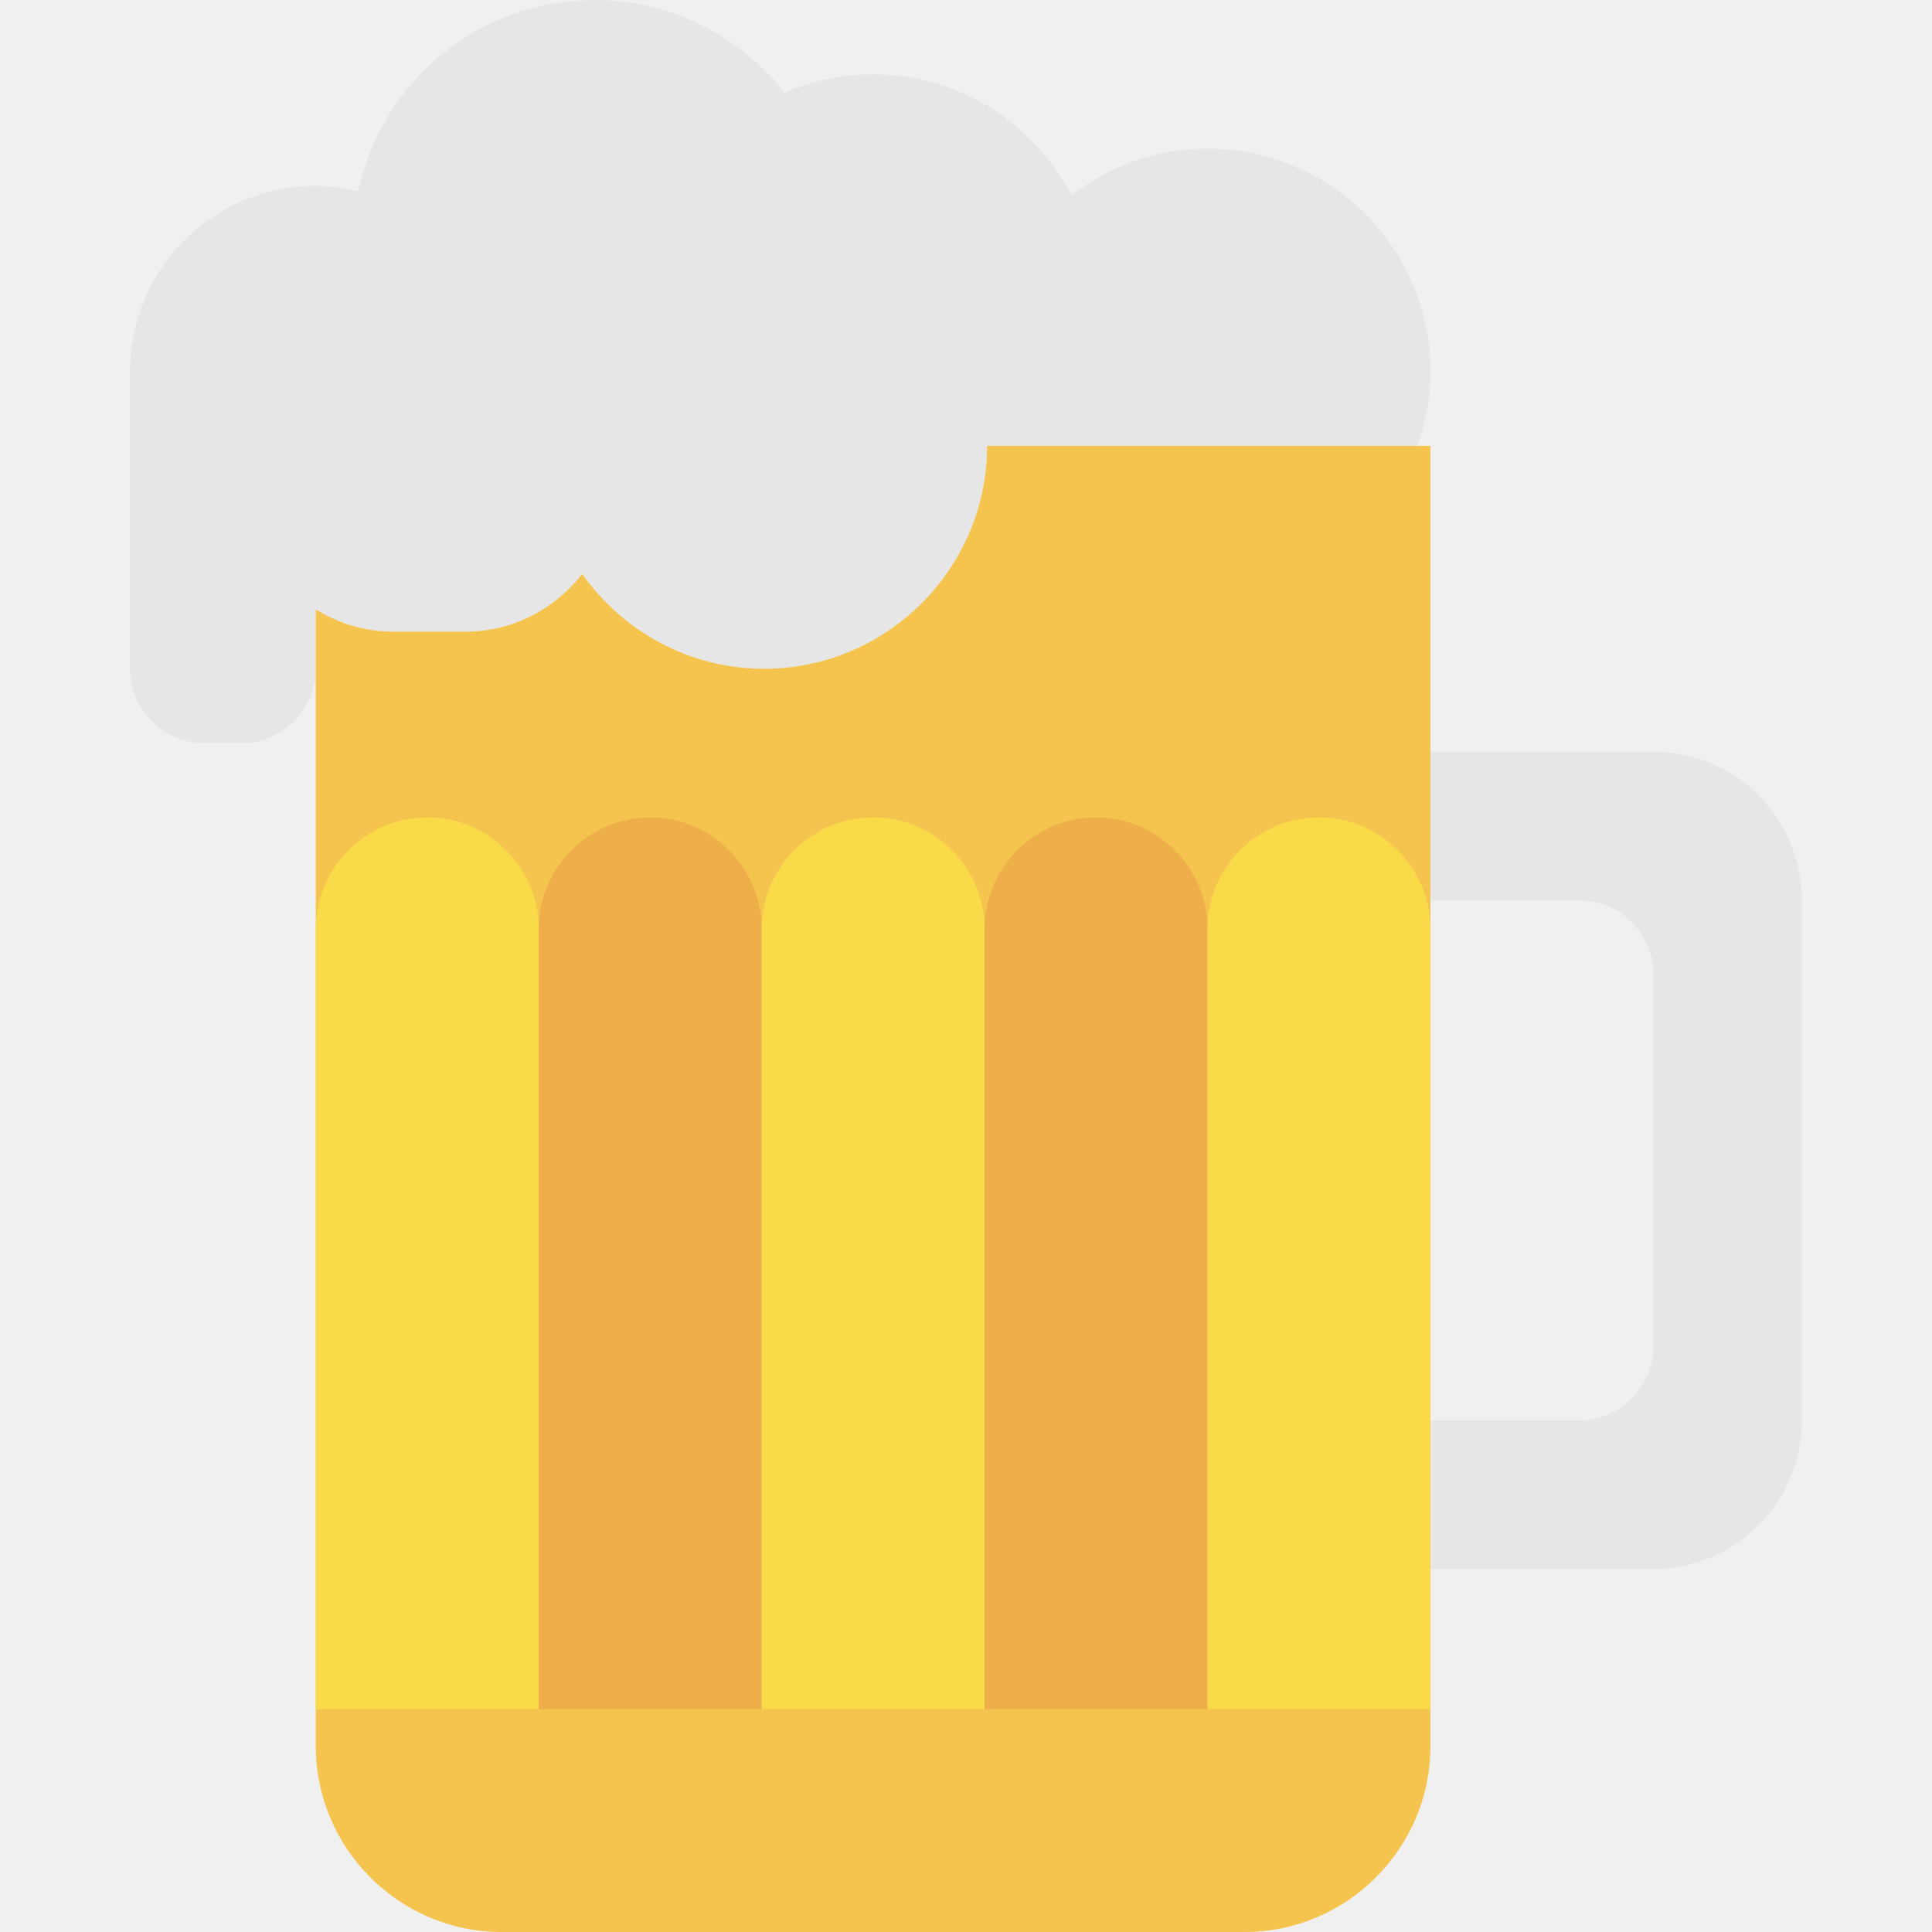
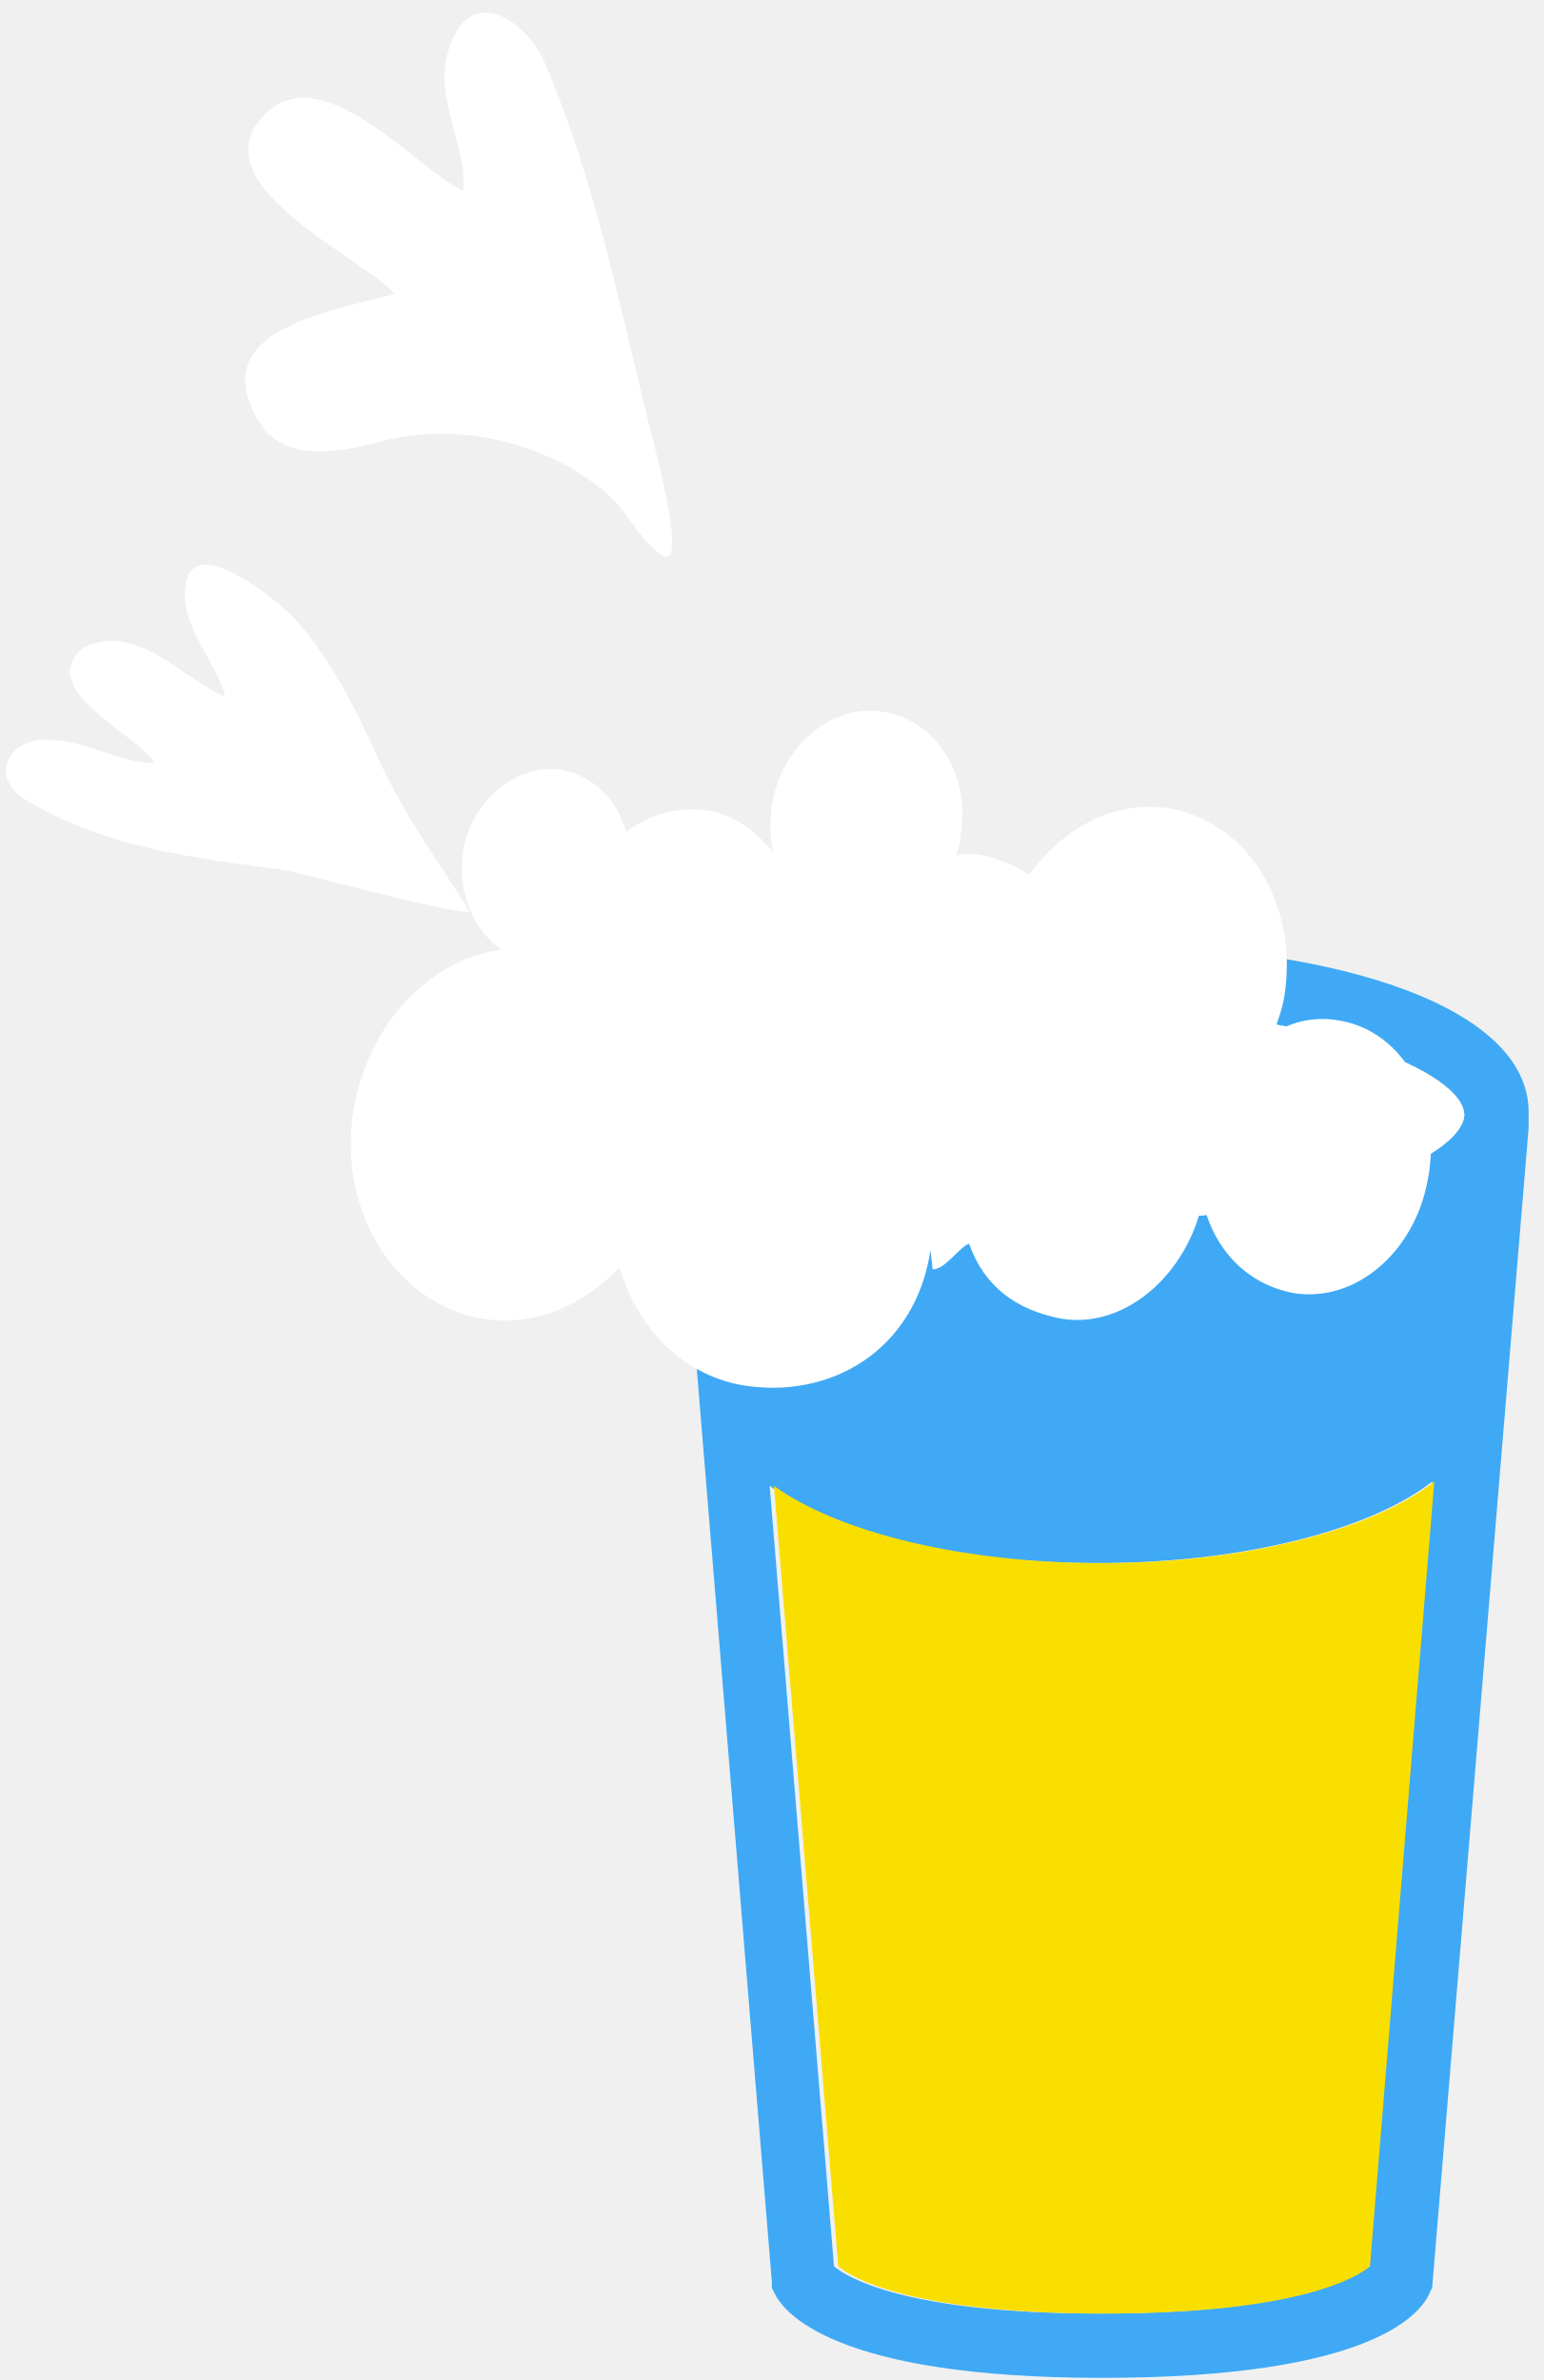
- <svg xmlns="http://www.w3.org/2000/svg" version="1.1" id="Capa_1" x="0px" y="0px" viewBox="0 0 52 52" style="enable-background:new 0 0 52 52;" xml:space="preserve">
-   <g>
-     <path style="fill:#E6E6E6;" d="M44.5,20.232h-6v4h4c1.1,0,2,0.9,2,2v10c0,1.1-0.9,2-2,2h-4v4h6c2.2,0,4-1.8,4-4v-14   C48.5,22.032,46.7,20.232,44.5,20.232z" />
-     <path style="fill:#E6E6E6;" d="M32.5,4c-1.383,0-2.653,0.472-3.667,1.258C27.837,3.325,25.825,2,23.5,2   c-0.849,0-1.655,0.178-2.387,0.496C19.924,0.979,18.078,0,16,0c-3.125,0-5.732,2.205-6.356,5.144C9.275,5.057,8.895,5,8.5,5   c-2.761,0-5,2.239-5,5v8c0,1.1,0.9,2,2,2h1c1.1,0,2-0.9,2-2v-1.596C9.106,16.775,9.809,17,10.568,17h1.967   c1.275,0,2.402-0.615,3.136-1.551C16.76,16.988,18.55,18,20.568,18c3.3,0,6-2.7,6-6h11.583c0.222-0.626,0.349-1.298,0.349-2   C38.5,6.686,35.814,4,32.5,4z" />
-     <path style="fill:#F4C44E;" d="M26.568,12c0,3.3-2.7,6-6,6c-2.018,0-3.808-1.012-4.897-2.551C14.937,16.385,13.81,17,12.535,17   h-1.967c-0.758,0-1.462-0.225-2.068-0.596V47c0,2.75,2.25,5,5,5h20c2.75,0,5-2.25,5-5V12H26.568z" />
-     <path style="fill:#F9DA49;" d="M14.5,25c0-1.65-1.35-3-3-3s-3,1.35-3,3v21h6V25z" />
-     <path style="fill:#EEAF4B;" d="M20.5,25c0-1.65-1.35-3-3-3s-3,1.35-3,3v21h6V25z" />
-     <path style="fill:#F9DA49;" d="M26.5,25c0-1.65-1.35-3-3-3s-3,1.35-3,3v21h6V25z" />
-     <path style="fill:#EEAF4B;" d="M32.5,25c0-1.65-1.35-3-3-3s-3,1.35-3,3v21h6V25z" />
-     <path style="fill:#F9DA49;" d="M38.5,25c0-1.65-1.35-3-3-3s-3,1.35-3,3v21h6V25z" />
+ <svg xmlns="http://www.w3.org/2000/svg" width="72px" height="111px" viewBox="0 0 72 111" version="1.1">
+   <defs />
+   <g id="Page-1" stroke="none" stroke-width="1" fill="none" fill-rule="evenodd">
+     <g id="Fermenting_assets">
+       <g id="XMLID_13_" transform="translate(31, 44)">
+         <g id="Group">
+           <polygon id="Shape" fill="#FFFFFF" points="40.3 7.7 40.3 7.8" />
+           <path d="M40.3,7.8 L40.3,8.1 L40.3,8.6 L35.8,62.7 L35.7,62.9 C35.3,63.9 33,66.9 20.4,66.9 C7.8,66.9 5.5,63.8 5.1,62.9 L5,62.7 L5,62.4 L0.6,8.9 C0.5,8.6 0.5,8.3 0.5,8.1 L0.5,7.9 L0.5,7.8 L0.5,7.8 C0.8,2.8 10.6,0.1 20.4,0.1 C30.2,-1.30867539e-14 40.2,2.6 40.3,7.8 L40.3,7.8 L40.3,7.8 L40.3,7.8 Z M37.3,8 L37.3,8 C37.3,6 30.5,3.1 20.4,3.1 C10.5,3.1 3.8,5.9 3.6,7.9 L3.6,8.3 C4.2,10.2 10.8,12.9 20.4,12.9 C30.5,12.9 37.2,10 37.3,8 L37.3,8 Z M32.8,61.7 L35.8,25.1 C33,27.3 27.1,28.9 20.2,28.9 C13.5,28.9 7.8,27.5 4.9,25.3 L7.9,61.7 C8.5,62.2 11.2,63.9 20.3,63.9 C29.5,63.9 32.2,62.2 32.8,61.7 L32.8,61.7 Z" id="Shape" fill="#3FA9F5" />
+           <path d="M37.3,8 L37.3,8 C37.2,10 30.5,12.9 20.4,12.9 C10.8,12.9 4.2,10.2 3.6,8.3 L3.6,7.9 C3.9,6 10.5,3.1 20.4,3.1 C30.5,3.1 37.2,6 37.3,8 L37.3,8 Z" id="Shape" fill="#FFFFFF" />
+           <path d="M35.9,25.1 L32.9,61.7 C32.3,62.2 29.6,63.9 20.5,63.9 C11.4,63.9 8.7,62.2 8.1,61.7 L5.1,25.3 C8,27.4 13.7,28.9 20.4,28.9 C27.2,28.9 33.1,27.3 35.9,25.1 L35.9,25.1 Z" id="Shape" fill="#F9DF00" />
+         </g>
+       </g>
+       <path d="M1.2,37.3 C5,39.6 9.1,40 13.4,40.6 C13.9,40.7 21.8,42.8 21.9,42.5 C20.4,40.1 18.9,38.1 17.7,35.5 C16.6,33.1 15.4,30.6 13.6,28.7 C13,28.1 9.2,24.9 8.7,27.1 C8.2,29 10.1,30.8 10.5,32.5 C8.4,31.6 6.4,29 3.9,30.2 C1.5,32.2 6.7,34.4 7.2,35.6 C5.6,35.6 4,34.5 2.2,34.5 C0.5,34.4 -0.6,36.2 1.2,37.3 C4.4,39.2 0.5,36.9 1.2,37.3 L1.2,37.3 Z" id="Shape" fill="#FFFFFF" />
+       <path d="M62.5,47.6 C61.4,47.4 60.3,47.6 59.4,48.2 C59.6,47.6 59.8,47.1 59.9,46.5 C60.6,42.2 58.2,38.3 54.5,37.7 C52,37.3 49.6,38.6 48,40.8 C47.4,40.4 46.7,40.1 45.9,39.9 C45.5,39.8 45,39.8 44.6,39.9 C44.7,39.6 44.8,39.3 44.8,39 C45.3,36.2 43.7,33.6 41.2,33.2 C38.8,32.8 36.4,34.8 36,37.6 C35.9,38.4 35.9,39.1 36.1,39.8 C35.3,38.8 34.3,38 33,37.8 C31.6,37.6 30.3,38 29.2,38.8 C28.8,37.3 27.7,36.2 26.2,35.9 C24.1,35.6 22,37.3 21.6,39.7 C21.3,41.6 22.1,43.4 23.4,44.3 C20.1,44.7 17.2,47.7 16.5,51.7 C15.7,56.4 18.4,60.8 22.5,61.5 C24.9,61.9 27.2,60.9 28.9,59.1 C29.7,61.9 31.8,64.1 34.6,64.6 C38.7,65.3 42.7,63 43.4,58.3 L43.5,59.2 L43.5,59.2 C44.1,59.2 44.7,58.2 45.2,58 C45.9,60 47.4,61.1 49.5,61.5 C52.5,62 55.4,59.4 56.1,56 C56.6,58.3 58.2,59.9 60.3,60.3 C63.2,60.8 66,58.4 66.6,55 C67.3,51.3 65.4,48.1 62.5,47.6 L62.5,47.6 Z" id="Shape" fill="#FFFFFF" />
+       <path d="M12.1,19.7 C13.3,21.6 15.9,21.1 17.7,20.6 C20.4,19.9 23.2,20.2 25.8,21.4 C26.7,21.8 27.6,22.4 28.4,23.1 C29.3,23.9 29.9,25.3 30.9,25.9 C32.2,26.7 30.3,20 30.2,19.5 C28.8,13.8 27.7,8.3 25.4,2.9 C24.5,0.9 22,-0.7 21,2.1 C20.1,4.5 21.8,6.6 21.6,8.9 C19.4,7.9 14.9,2.4 12.2,5.5 C9.4,8.7 16.9,12 18.4,13.7 C15.2,14.6 9.5,15.4 12.1,19.7 C13.3,21.6 12,19.4 12.1,19.7 L12.1,19.7 Z" id="Shape" fill="#FFFFFF" />
+     </g>
  </g>
-   <g>
- </g>
-   <g>
- </g>
-   <g>
- </g>
-   <g>
- </g>
-   <g>
- </g>
-   <g>
- </g>
-   <g>
- </g>
-   <g>
- </g>
-   <g>
- </g>
-   <g>
- </g>
-   <g>
- </g>
-   <g>
- </g>
-   <g>
- </g>
-   <g>
- </g>
-   <g>
- </g>
</svg>
